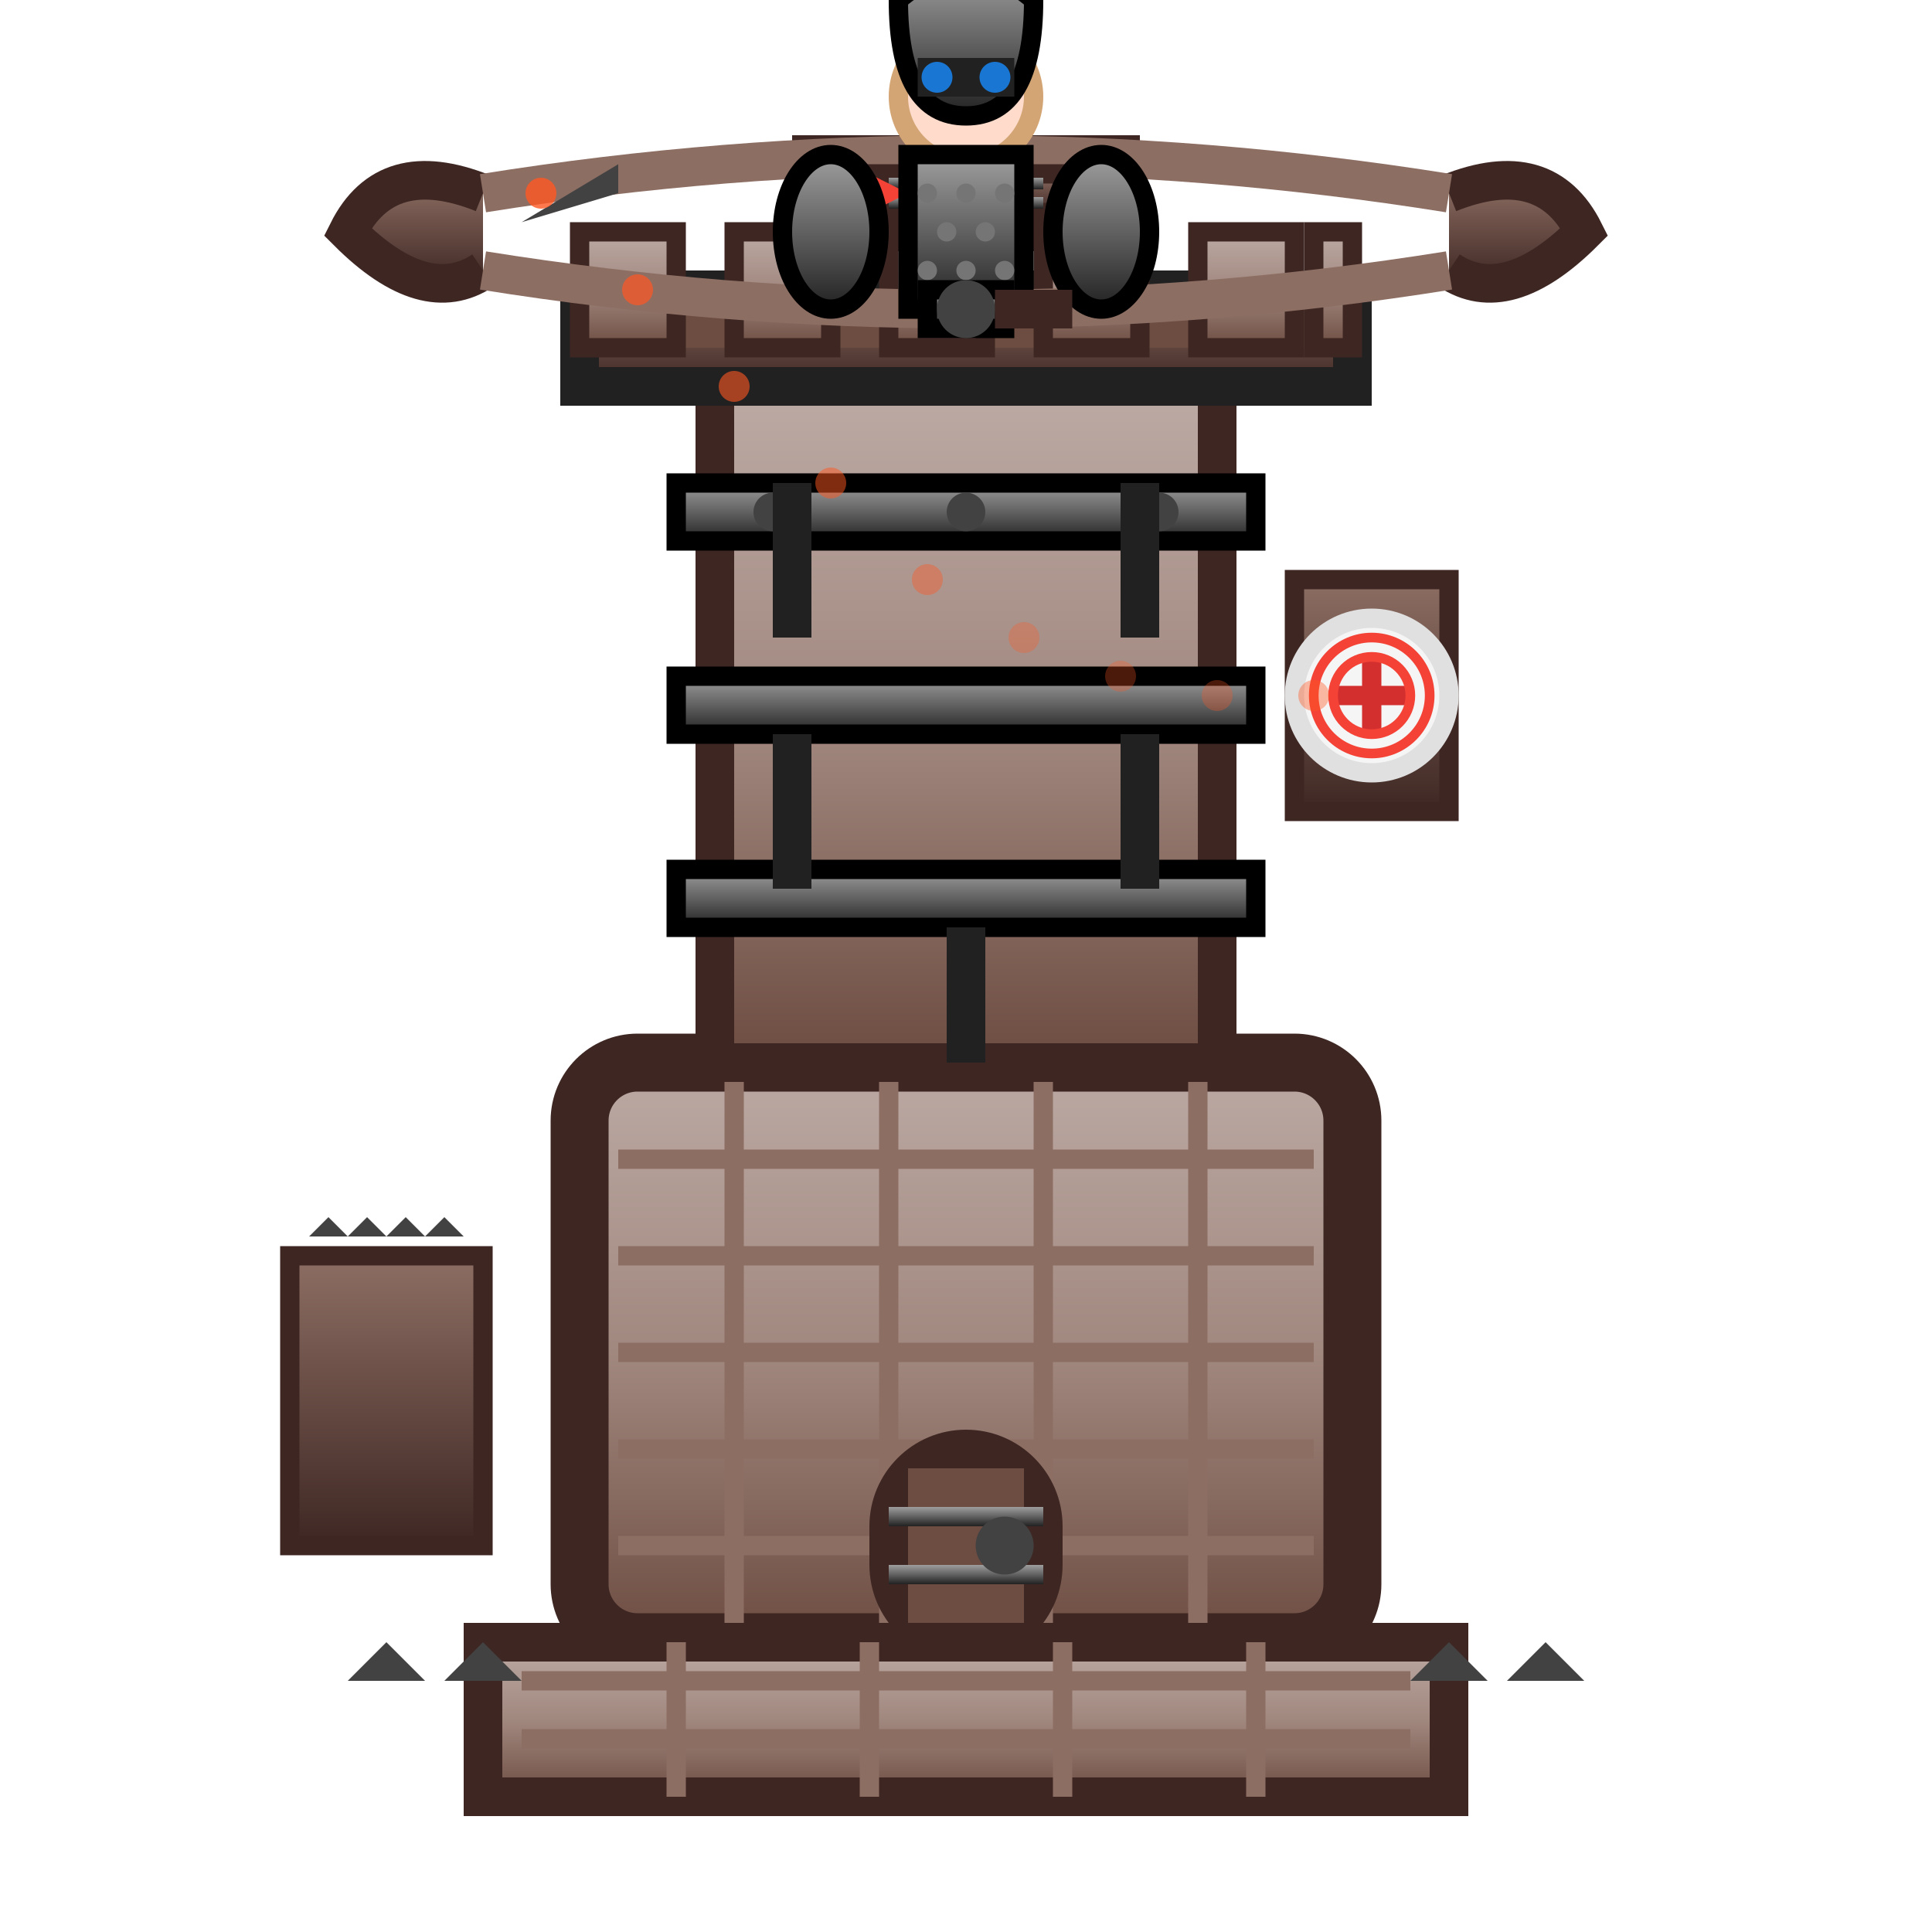
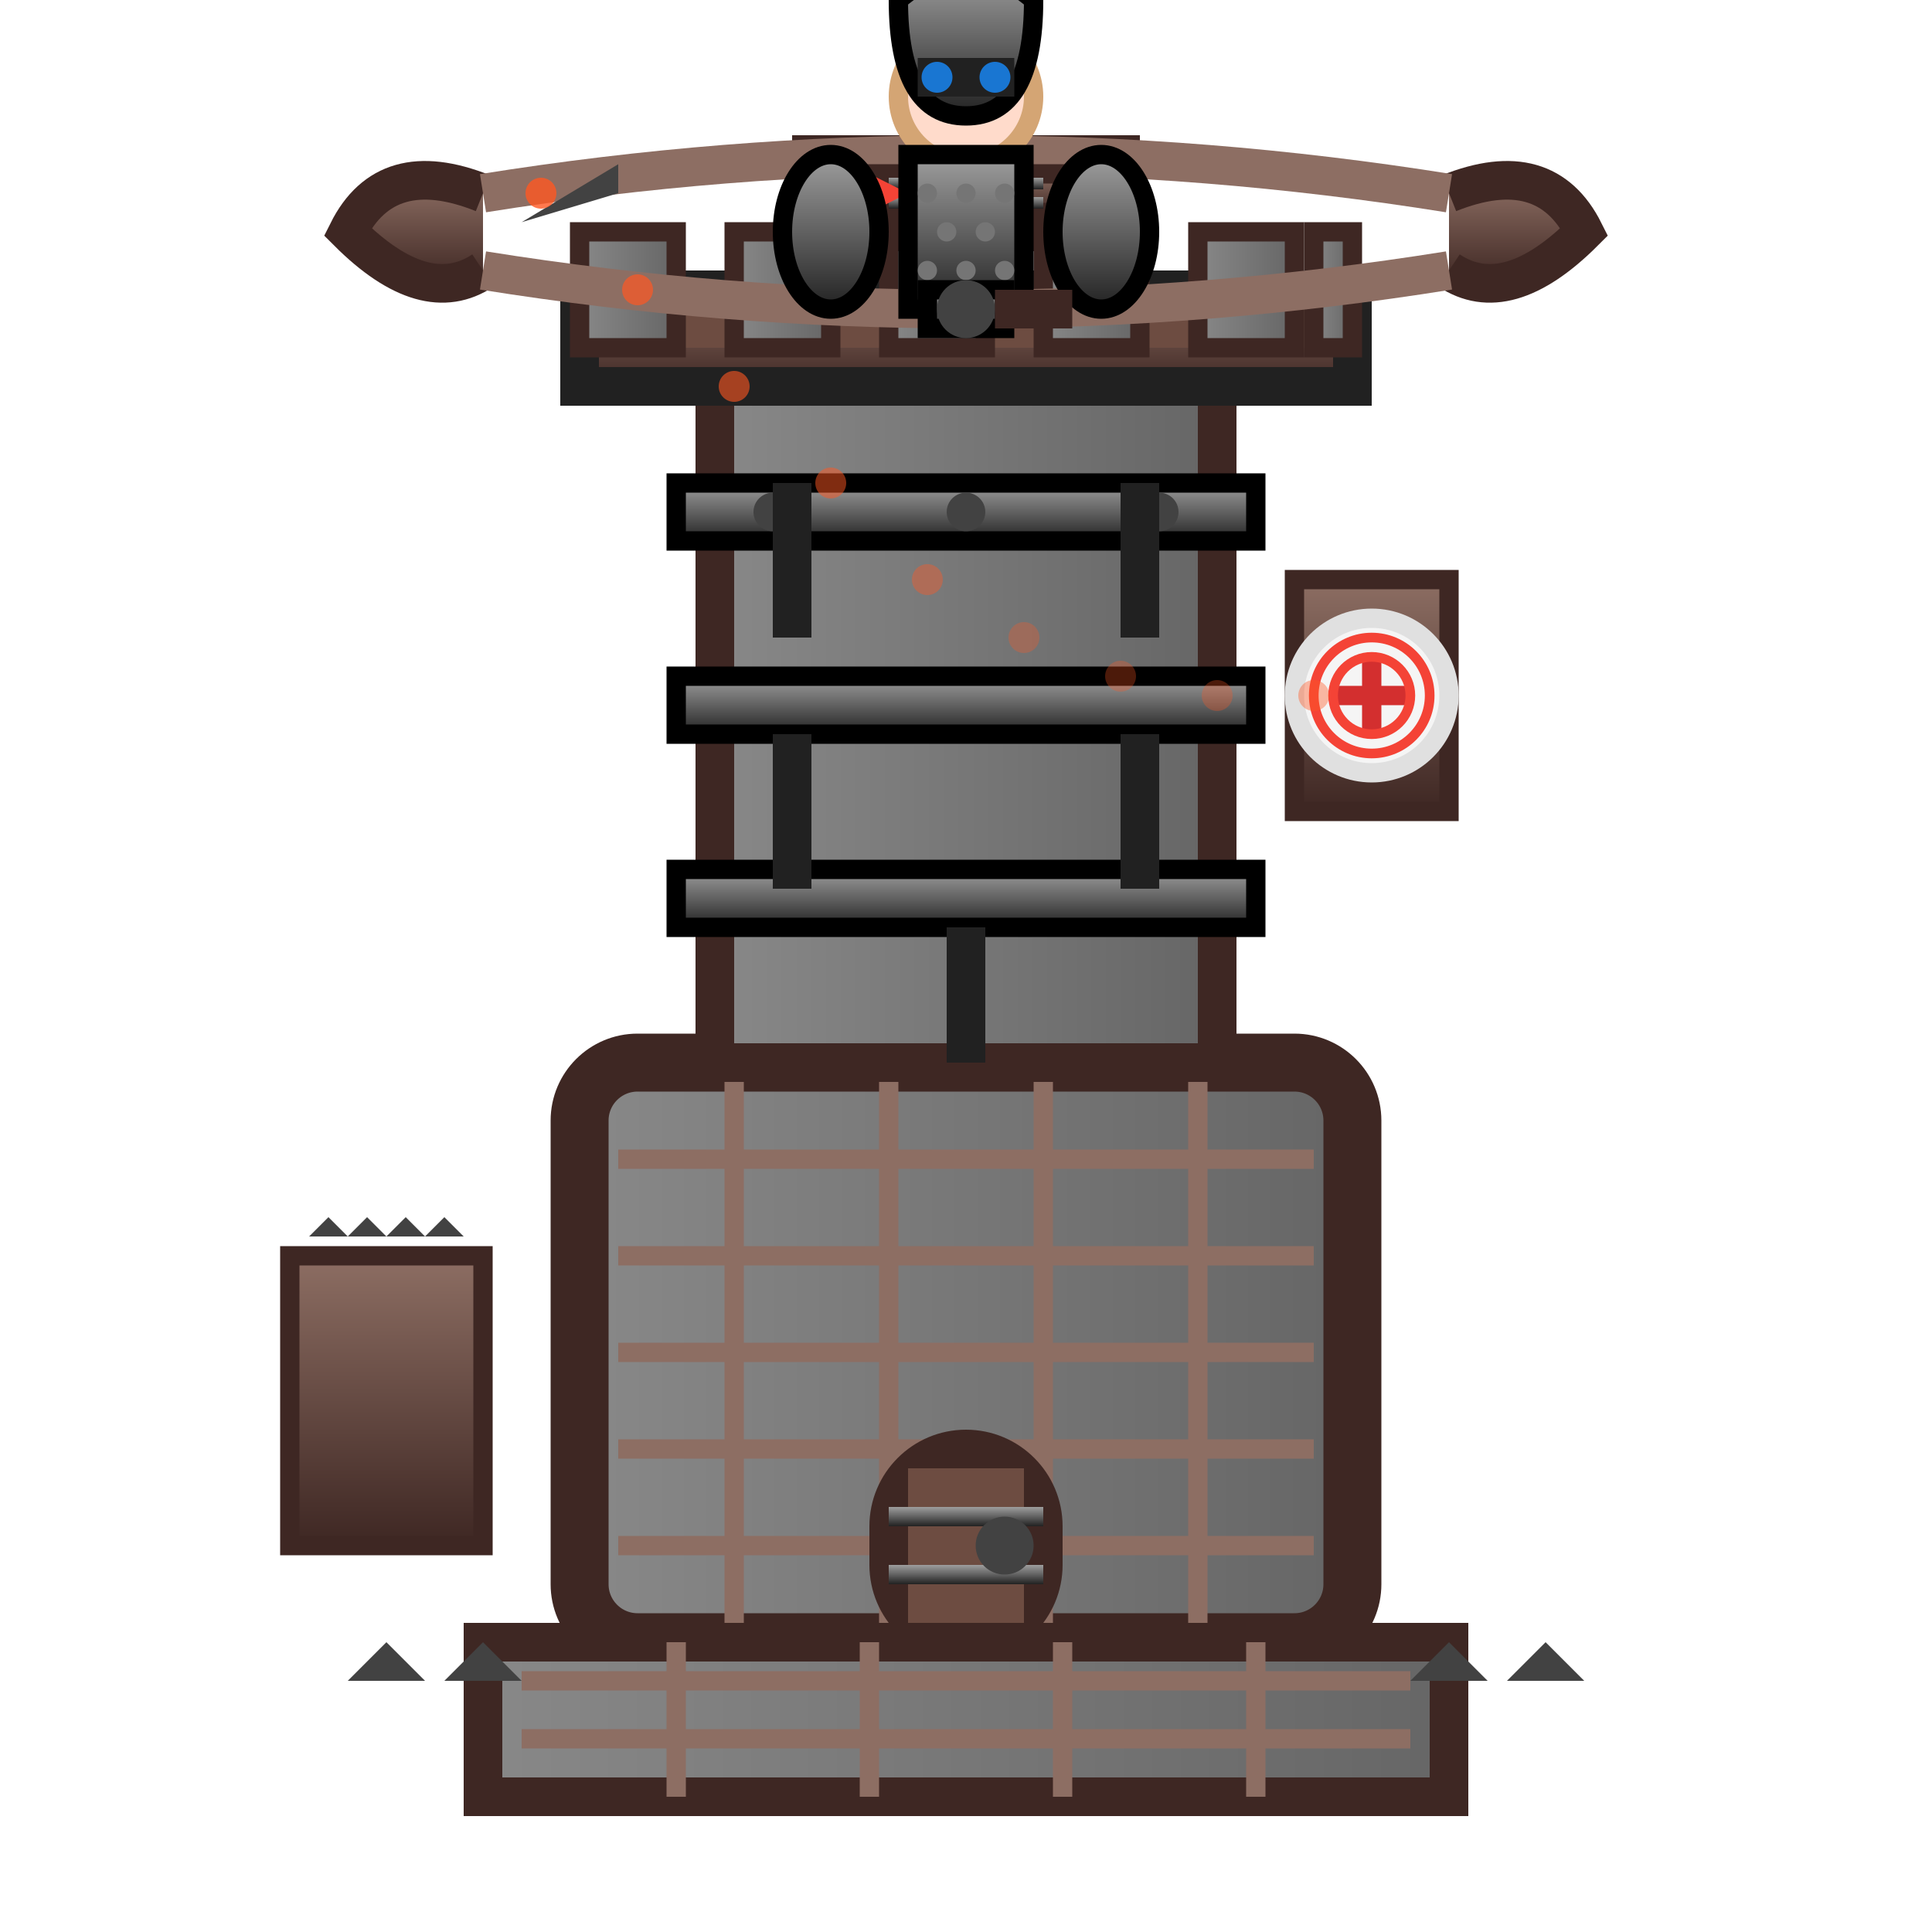
<svg xmlns="http://www.w3.org/2000/svg" viewBox="0 0 100 100">
  <defs>
+     <linearGradient id="playerColor">
+       <stop offset="0%" stop-color="#888888" />
+       <stop offset="100%" stop-color="#666666" />
+     </linearGradient>
    <linearGradient id="stoneGrad" x1="0%" y1="0%" x2="0%" y2="100%">
      <stop offset="0%" stop-color="#bcaaa4" />
      <stop offset="50%" stop-color="#a1887f" />
      <stop offset="100%" stop-color="#6d4c41" />
    </linearGradient>
    <linearGradient id="metalGrad" x1="0%" y1="0%" x2="0%" y2="100%">
      <stop offset="0%" stop-color="#9e9e9e" />
      <stop offset="50%" stop-color="#616161" />
      <stop offset="100%" stop-color="#212121" />
    </linearGradient>
    <linearGradient id="woodGrad" x1="0%" y1="0%" x2="0%" y2="100%">
      <stop offset="0%" stop-color="#8d6e63" />
      <stop offset="100%" stop-color="#3e2723" />
    </linearGradient>
    <linearGradient id="boltGrad" x1="0%" y1="0%" x2="100%" y2="0%">
      <stop offset="0%" stop-color="#8d6e63" />
      <stop offset="70%" stop-color="#6d4c41" />
      <stop offset="100%" stop-color="#424242" />
    </linearGradient>
  </defs>
-   <rect x="30" y="55" width="40" height="30" fill="url(#stoneGrad)" stroke="#3e2723" stroke-width="3" rx="3" />
+   <rect x="30" y="55" width="40" height="30" fill="url(#playerColor)" stroke="#3e2723" stroke-width="3" rx="3" />
  <line x1="32" y1="60" x2="68" y2="60" stroke="#8d6e63" stroke-width="1" />
  <line x1="32" y1="65" x2="68" y2="65" stroke="#8d6e63" stroke-width="1" />
  <line x1="32" y1="70" x2="68" y2="70" stroke="#8d6e63" stroke-width="1" />
  <line x1="32" y1="75" x2="68" y2="75" stroke="#8d6e63" stroke-width="1" />
  <line x1="32" y1="80" x2="68" y2="80" stroke="#8d6e63" stroke-width="1" />
  <line x1="38" y1="55" x2="38" y2="85" stroke="#8d6e63" stroke-width="1" />
  <line x1="46" y1="55" x2="46" y2="85" stroke="#8d6e63" stroke-width="1" />
  <line x1="54" y1="55" x2="54" y2="85" stroke="#8d6e63" stroke-width="1" />
  <line x1="62" y1="55" x2="62" y2="85" stroke="#8d6e63" stroke-width="1" />
-   <rect x="37" y="20" width="26" height="35" fill="url(#stoneGrad)" stroke="#3e2723" stroke-width="2" />
+   <rect x="37" y="20" width="26" height="35" fill="url(#playerColor)" stroke="#3e2723" stroke-width="2" />
  <rect x="35" y="25" width="30" height="3" fill="url(#metalGrad)" stroke="#000" stroke-width="1" />
  <rect x="35" y="35" width="30" height="3" fill="url(#metalGrad)" stroke="#000" stroke-width="1" />
  <rect x="35" y="45" width="30" height="3" fill="url(#metalGrad)" stroke="#000" stroke-width="1" />
  <circle cx="40" cy="26.5" r="1" fill="#424242" />
  <circle cx="50" cy="26.5" r="1" fill="#424242" />
  <circle cx="60" cy="26.5" r="1" fill="#424242" />
  <rect x="30" y="15" width="40" height="5" fill="url(#woodGrad)" stroke="#212121" stroke-width="2" />
  <rect x="32" y="16" width="36" height="2" fill="#6d4c41" />
-   <rect x="30" y="12" width="5" height="6" fill="url(#stoneGrad)" stroke="#3e2723" stroke-width="1" />
-   <rect x="38" y="12" width="5" height="6" fill="url(#stoneGrad)" stroke="#3e2723" stroke-width="1" />
-   <rect x="46" y="12" width="5" height="6" fill="url(#stoneGrad)" stroke="#3e2723" stroke-width="1" />
-   <rect x="54" y="12" width="5" height="6" fill="url(#stoneGrad)" stroke="#3e2723" stroke-width="1" />
-   <rect x="62" y="12" width="5" height="6" fill="url(#stoneGrad)" stroke="#3e2723" stroke-width="1" />
-   <rect x="68" y="12" width="2" height="6" fill="url(#stoneGrad)" stroke="#3e2723" stroke-width="1" />
+   <rect x="30" y="12" width="5" height="6" fill="url(#playerColor)" stroke="#3e2723" stroke-width="1" />
+   <rect x="38" y="12" width="5" height="6" fill="url(#playerColor)" stroke="#3e2723" stroke-width="1" />
+   <rect x="46" y="12" width="5" height="6" fill="url(#playerColor)" stroke="#3e2723" stroke-width="1" />
+   <rect x="54" y="12" width="5" height="6" fill="url(#playerColor)" stroke="#3e2723" stroke-width="1" />
+   <rect x="62" y="12" width="5" height="6" fill="url(#playerColor)" stroke="#3e2723" stroke-width="1" />
+   <rect x="68" y="12" width="2" height="6" fill="url(#playerColor)" stroke="#3e2723" stroke-width="1" />
  <rect x="42" y="8" width="16" height="4" fill="url(#woodGrad)" stroke="#3e2723" stroke-width="2" />
  <path d="M25 10 Q20 8 18 12 Q22 16 25 14" fill="url(#woodGrad)" stroke="#3e2723" stroke-width="2" />
  <path d="M75 10 Q80 8 82 12 Q78 16 75 14" fill="url(#woodGrad)" stroke="#3e2723" stroke-width="2" />
  <path d="M25 10 Q50 6 75 10" stroke="#8d6e63" stroke-width="2" fill="none" />
  <path d="M25 14 Q50 18 75 14" stroke="#8d6e63" stroke-width="2" fill="none" />
  <rect x="45" y="9" width="10" height="2" fill="url(#woodGrad)" stroke="#3e2723" stroke-width="1" />
  <rect x="46" y="9.2" width="8" height="0.6" fill="url(#metalGrad)" />
  <rect x="46" y="10.2" width="8" height="0.6" fill="url(#metalGrad)" />
  <line x1="32" y1="10" x2="45" y2="10" stroke="url(#boltGrad)" stroke-width="2" />
  <polygon points="32,10 27,11.5 32,8.5" fill="#424242" />
  <polygon points="45,9 47,10 45,11 43,10" fill="#f44336" />
  <circle cx="50" cy="5" r="3.5" fill="#ffdbcb" stroke="#d4a574" stroke-width="1" />
  <path d="M46.5 0 Q50 -3 53.5 0 Q53.5 6 50 6 Q46.5 6 46.5 0" fill="url(#metalGrad)" stroke="#000" stroke-width="1" />
  <rect x="47.5" y="3" width="5" height="2" fill="#212121" />
  <circle cx="48.5" cy="4" r="0.8" fill="#1976d2" />
  <circle cx="51.5" cy="4" r="0.8" fill="#1976d2" />
  <rect x="47" y="8" width="6" height="8" fill="url(#metalGrad)" stroke="#000" stroke-width="1" />
  <circle cx="48" cy="10" r="0.5" fill="#757575" />
  <circle cx="50" cy="10" r="0.5" fill="#757575" />
  <circle cx="52" cy="10" r="0.5" fill="#757575" />
  <circle cx="49" cy="12" r="0.5" fill="#757575" />
  <circle cx="51" cy="12" r="0.5" fill="#757575" />
  <circle cx="48" cy="14" r="0.5" fill="#757575" />
  <circle cx="50" cy="14" r="0.5" fill="#757575" />
  <circle cx="52" cy="14" r="0.5" fill="#757575" />
  <ellipse cx="43" cy="12" rx="2.5" ry="4" fill="url(#metalGrad)" stroke="#000" stroke-width="1" />
  <ellipse cx="57" cy="12" rx="2.5" ry="4" fill="url(#metalGrad)" stroke="#000" stroke-width="1" />
  <rect x="48" y="15" width="4" height="2" fill="url(#metalGrad)" stroke="#000" stroke-width="1" />
  <circle cx="50" cy="16" r="1.5" fill="#424242" />
  <rect x="52" y="15.5" width="3" height="1" fill="url(#woodGrad)" stroke="#3e2723" stroke-width="1" />
  <rect x="40" y="25" width="2" height="8" fill="#212121" />
  <rect x="58" y="25" width="2" height="8" fill="#212121" />
  <rect x="40" y="38" width="2" height="8" fill="#212121" />
  <rect x="58" y="38" width="2" height="8" fill="#212121" />
  <rect x="49" y="48" width="2" height="7" fill="#212121" />
  <rect x="15" y="65" width="10" height="15" fill="url(#woodGrad)" stroke="#3e2723" stroke-width="1" />
  <line x1="17" y1="63" x2="17" y2="70" stroke="url(#boltGrad)" stroke-width="1" />
  <line x1="18" y1="63" x2="18" y2="70" stroke="url(#boltGrad)" stroke-width="1" />
  <line x1="19" y1="63" x2="19" y2="70" stroke="url(#boltGrad)" stroke-width="1" />
  <line x1="20" y1="63" x2="20" y2="70" stroke="url(#boltGrad)" stroke-width="1" />
  <line x1="21" y1="63" x2="21" y2="70" stroke="url(#boltGrad)" stroke-width="1" />
  <line x1="22" y1="63" x2="22" y2="70" stroke="url(#boltGrad)" stroke-width="1" />
  <line x1="23" y1="63" x2="23" y2="70" stroke="url(#boltGrad)" stroke-width="1" />
  <polygon points="17,63 16,64 18,64" fill="#424242" />
  <polygon points="19,63 18,64 20,64" fill="#424242" />
  <polygon points="21,63 20,64 22,64" fill="#424242" />
  <polygon points="23,63 22,64 24,64" fill="#424242" />
  <rect x="67" y="30" width="8" height="12" fill="url(#woodGrad)" stroke="#3e2723" stroke-width="1" />
  <circle cx="71" cy="36" r="4" fill="#f5f5f5" stroke="#e0e0e0" stroke-width="1" />
  <line x1="69" y1="36" x2="73" y2="36" stroke="#d32f2f" stroke-width="1" />
  <line x1="71" y1="34" x2="71" y2="38" stroke="#d32f2f" stroke-width="1" />
  <circle cx="71" cy="36" r="3" fill="none" stroke="#f44336" stroke-width="0.5" />
  <circle cx="71" cy="36" r="2" fill="none" stroke="#f44336" stroke-width="0.5" />
  <circle cx="28" cy="10" r="0.8" fill="#ff5722" opacity="0.8" />
  <circle cx="33" cy="15" r="0.8" fill="#ff5722" opacity="0.7" />
  <circle cx="38" cy="20" r="0.8" fill="#ff5722" opacity="0.6" />
  <circle cx="43" cy="25" r="0.8" fill="#ff5722" opacity="0.5" />
  <circle cx="48" cy="30" r="0.8" fill="#ff5722" opacity="0.4" />
  <circle cx="53" cy="33" r="0.8" fill="#ff5722" opacity="0.3" />
  <circle cx="58" cy="35" r="0.8" fill="#ff5722" opacity="0.3" />
  <circle cx="63" cy="36" r="0.8" fill="#ff5722" opacity="0.3" />
  <circle cx="68" cy="36" r="0.8" fill="#ff5722" opacity="0.4" />
  <rect x="46" y="75" width="8" height="10" fill="#5d4037" stroke="#3e2723" stroke-width="2" rx="4" />
  <rect x="47" y="76" width="6" height="8" fill="#6d4c41" />
  <rect x="46" y="78" width="8" height="1" fill="url(#metalGrad)" />
  <rect x="46" y="81" width="8" height="1" fill="url(#metalGrad)" />
  <circle cx="52" cy="80" r="1.5" fill="#424242" />
-   <rect x="25" y="85" width="50" height="8" fill="url(#stoneGrad)" stroke="#3e2723" stroke-width="2" />
+   <rect x="25" y="85" width="50" height="8" fill="url(#playerColor)" stroke="#3e2723" stroke-width="2" />
  <line x1="27" y1="87" x2="73" y2="87" stroke="#8d6e63" stroke-width="1" />
  <line x1="27" y1="90" x2="73" y2="90" stroke="#8d6e63" stroke-width="1" />
  <line x1="35" y1="85" x2="35" y2="93" stroke="#8d6e63" stroke-width="1" />
  <line x1="45" y1="85" x2="45" y2="93" stroke="#8d6e63" stroke-width="1" />
  <line x1="55" y1="85" x2="55" y2="93" stroke="#8d6e63" stroke-width="1" />
  <line x1="65" y1="85" x2="65" y2="93" stroke="#8d6e63" stroke-width="1" />
  <polygon points="25,85 23,87 27,87" fill="#424242" />
  <polygon points="75,85 73,87 77,87" fill="#424242" />
  <polygon points="20,85 18,87 22,87" fill="#424242" />
  <polygon points="80,85 78,87 82,87" fill="#424242" />
</svg>
